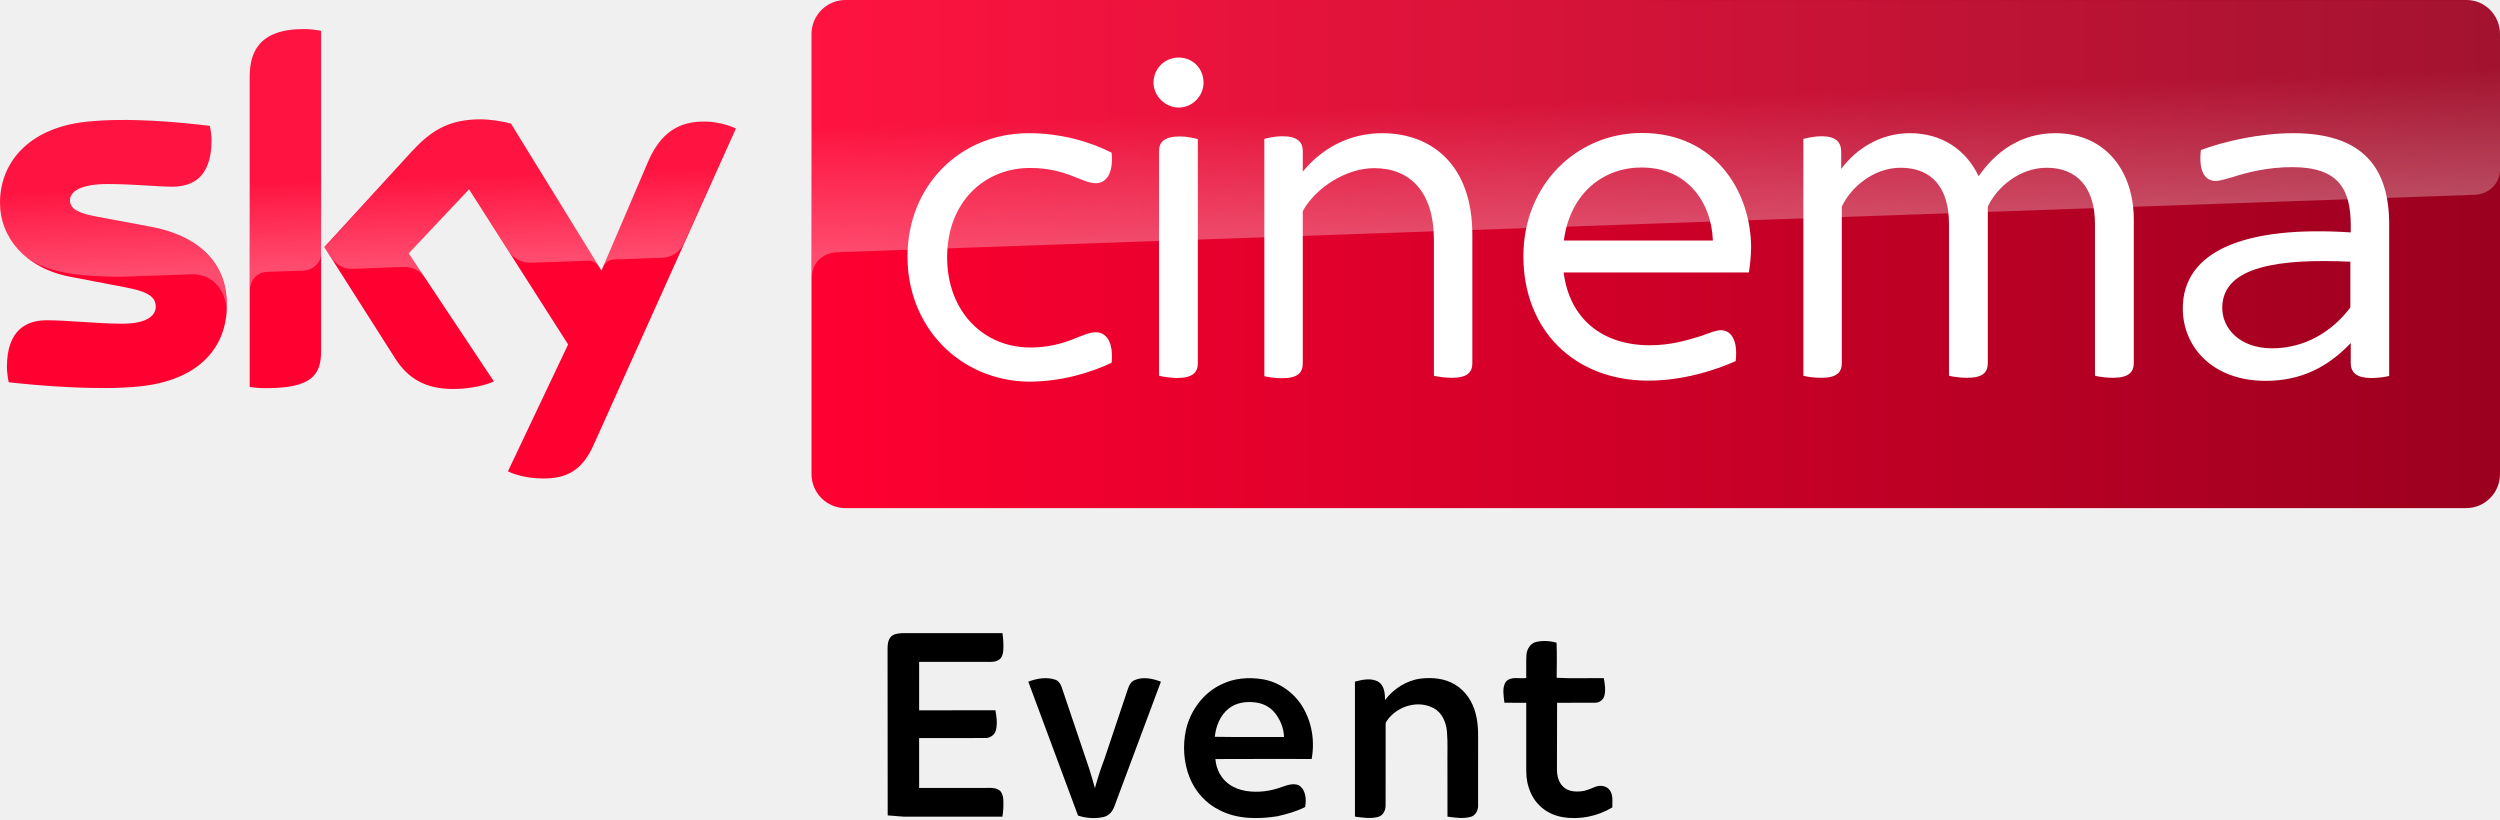
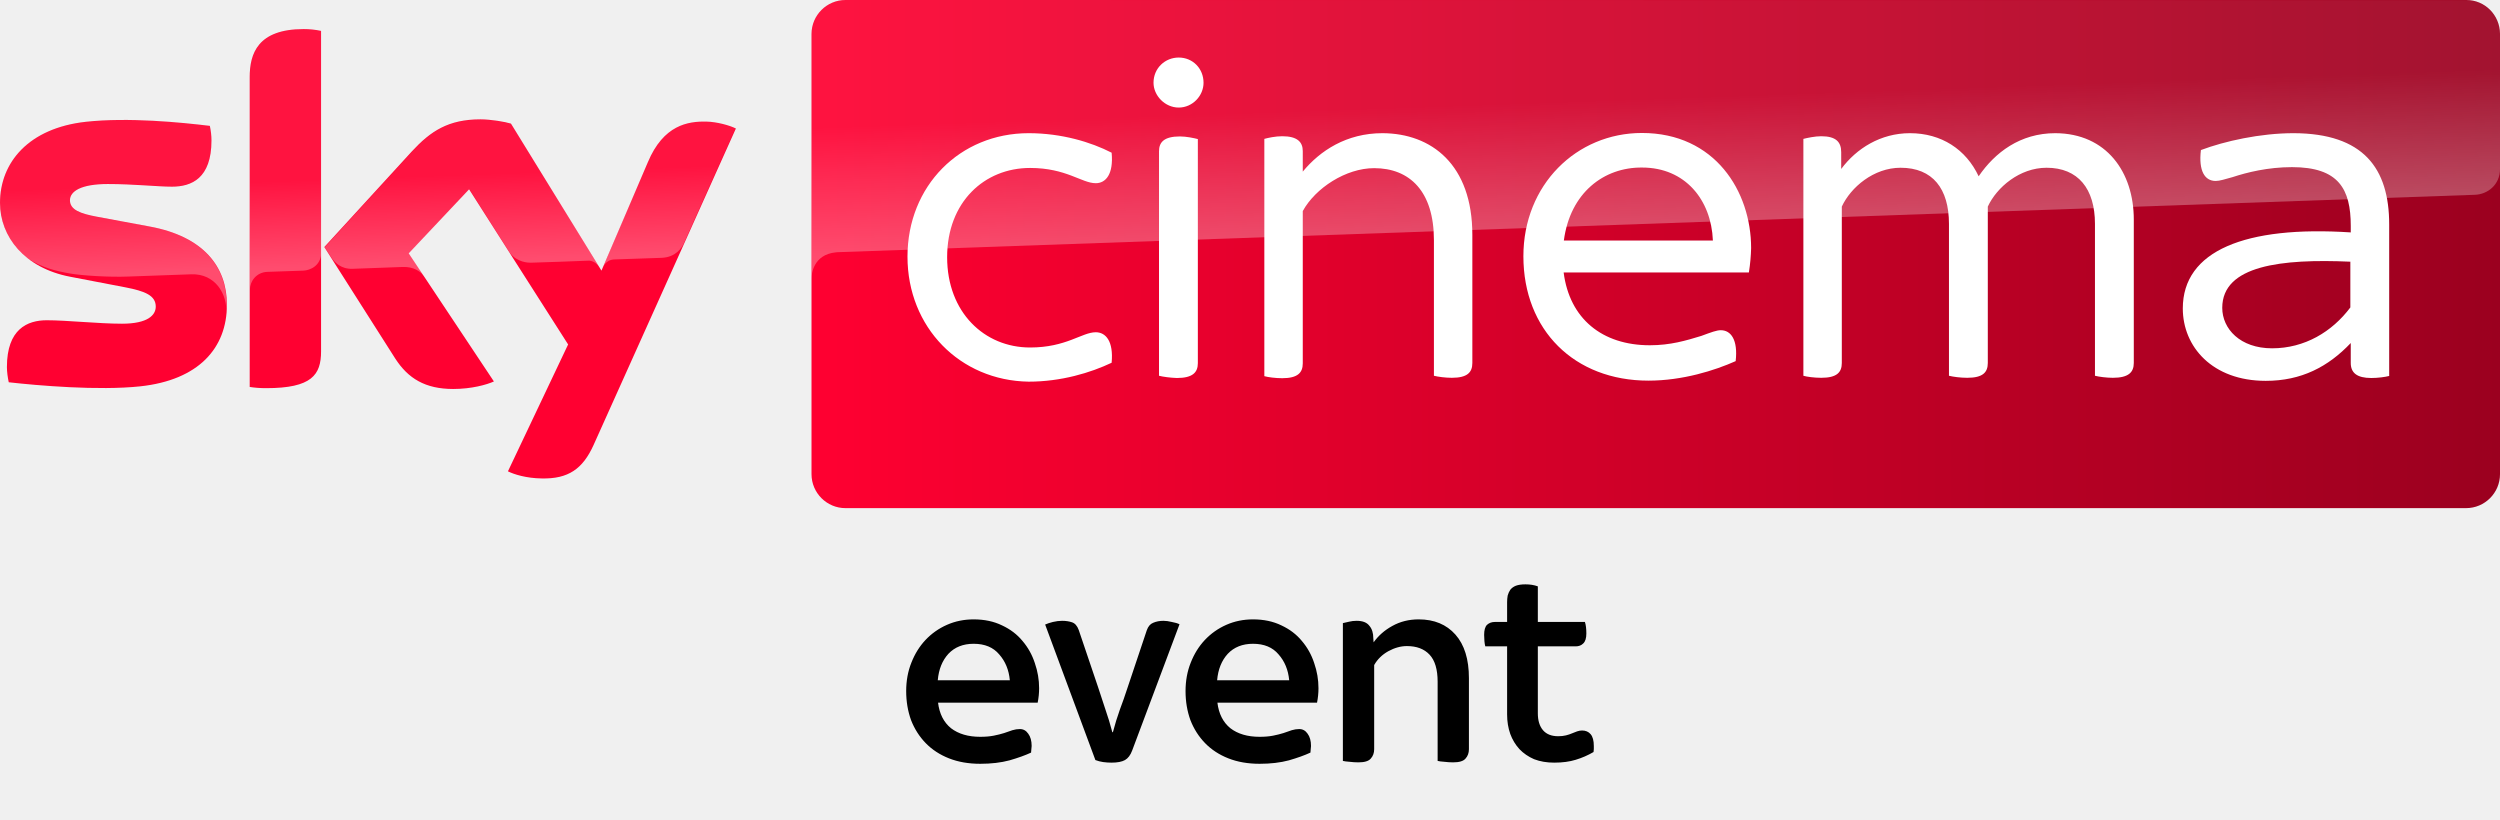
<svg xmlns="http://www.w3.org/2000/svg" viewBox="0 0 801.08 262.5">
  <g transform="translate(26.208 .743)">
    <g transform="matrix(.65155 0 0 .65155 -36.04599 -108.1837)">
      <path d="M126.7 314.7c0 21.5-14 37.1-42.6 40.2-20.6 2.2-50.5-.4-64.7-2-.5-2.3-.9-5.2-.9-7.5 0-18.7 10.1-23 19.6-23 9.9 0 25.5 1.7 37 1.7 12.8 0 16.6-4.3 16.6-8.4 0-5.4-5.1-7.6-15-9.5L49.6 301c-22.5-4.3-34.5-19.8-34.5-36.3 0-20 14.2-36.8 42.2-39.9 21.1-2.3 46.9.3 61 2 .5 2.4.8 4.7.8 7.2 0 18.7-9.9 22.7-19.4 22.7-7.3 0-18.6-1.3-31.6-1.3-13.2 0-18.6 3.6-18.6 8 0 4.7 5.2 6.6 13.4 8.1l25.8 4.8c26.6 4.9 38 19.9 38 38.4m46.3 23c0 11.5-4.5 18.1-27 18.1-3 0-5.6-.2-8.1-.6V202.9c0-11.6 3.9-23.7 26.6-23.7 2.9 0 5.8.3 8.5.9zm91.9 59c3 1.5 9 3.4 16.6 3.5 13.1.3 20.2-4.7 25.5-16.4l70-155.7c-2.9-1.5-9.3-3.3-14.5-3.4-9-.2-21.1 1.6-28.8 20L310.9 298l-44.5-72.3c-2.9-.9-9.9-2.1-15-2.1-15.8 0-24.5 5.8-33.6 15.6l-43.2 47.2 34.8 54.7c6.4 10 14.9 15.1 28.6 15.1 9 0 16.5-2.1 20-3.7l-41.9-63 29.7-31.5 48.7 76.3z" fill="#ff0031" />
      <linearGradient id="A" x1="414.37" x2="1244.631" y1="289.839" y2="289.839" gradientUnits="userSpaceOnUse">
        <stop stop-color="#ff0031" offset="0" />
        <stop stop-color="#9b001f" offset="1" />
      </linearGradient>
      <path d="M1228 164.9H430.9c-9.2 0-16.7 7.5-16.7 16.7v216.5c0 9.2 7.5 16.7 16.7 16.7h797c9.2 0 16.7-7.5 16.7-16.7V181.5c-.1-9.2-7.4-16.6-16.6-16.6" fill="url(#A)" />
      <linearGradient id="B" x1="197.483" x2="194.588" y1="295.135" y2="212.243" gradientUnits="userSpaceOnUse">
        <stop stop-color="#fff" offset="0" />
        <stop stop-color="#fff" stop-opacity=".25" offset=".515" />
      </linearGradient>
      <path d="M138 202.9v104.5c0-4.2 3.2-8.6 8.6-8.8l17.6-.6c3.5-.1 8.8-2.5 8.9-8.9v-109c-2.7-.6-5.6-.9-8.5-.9-22.7.1-26.6 12.1-26.6 23.7m80 36.4l-43.2 47.2 3.5 5.4c1.5 2 4.4 5.4 10.2 5.2l24.6-.9c5.4-.2 8.8 2.1 10.9 4.9l-7.7-11.6L246 258l19.9 31.3c3.6 4.7 9 4.8 10.2 4.8 1 0 27.2-.9 28.3-1 1.8-.1 3.9.9 5.5 3.2l-43.3-70.4c-2.9-.9-9.9-2.1-15-2.1-15.8-.1-24.5 5.6-33.6 15.5M57.3 224.8c-28 3.1-42.2 19.8-42.2 39.9 0 10.3 4.7 20.2 13.7 27.3 6.8 4.5 13.8 6.2 20.7 7.4 5.7 1 19 1.9 28.9 1.5l30.8-1.1c11.6-.4 17.8 9.5 17.2 19.4v-.5c.1-1.3.2-2.6.2-3.9 0-18.5-11.4-33.6-37.9-38.5l-25.8-4.8c-8.3-1.4-13.4-3.4-13.4-8.1 0-4.4 5.5-8.1 18.6-8.1 13 0 24.3 1.3 31.6 1.3 9.5 0 19.4-4 19.4-22.7 0-2.5-.3-4.8-.8-7.2-10.1-1.2-26.3-2.9-42.4-2.9-6.3.1-12.6.4-18.6 1m276.2 19.9l-22.1 52.1c0-.1 1.4-4.1 5.7-4.3l23.4-.8c7.1-.3 9.9-5.1 10.7-6.7l25.6-57.1c-2.9-1.5-9.3-3.3-14.5-3.4h-1.1c-8.9.1-20.3 2.5-27.7 20.2" fill="url(#B)" opacity=".3" enable-background="new" />
      <linearGradient id="C" x1="830.555" x2="826.25" y1="276.73" y2="153.473" gradientUnits="userSpaceOnUse">
        <stop stop-color="#fff" offset="0" />
        <stop stop-color="#fff" stop-opacity=".25" offset=".515" />
      </linearGradient>
      <path d="M430.9 164.9c-9.2 0-16.7 7.5-16.7 16.7v120.2c0-1.8.7-11.7 12-12.8 0 0 .6-.1 1.6-.1l804.4-28.2c6.3-.2 12.4-4.9 12.4-12.7v-66.3c0-9.2-7.5-16.7-16.7-16.7z" fill="url(#C)" opacity=".3" enable-background="new" />
      <g fill="#fff">
        <path d="M1190.1 275.3v74.5c-2 .5-5.4 1-8.8 1-7 0-10.1-2.5-10.1-7.4v-9.8c-11.1 11.7-24.3 18.6-41.8 18.6-26.3 0-40.8-16.8-40.8-35.6 0-28.4 30.7-40.8 82.6-37.4V276c0-18.1-5.9-28.9-28.9-28.9-11.9 0-22.2 2.6-29.2 4.9-3.6 1-6.4 1.9-8.3 1.9-5.4 0-8.5-4.9-7.3-15.2 11.7-4.4 29.2-8.3 45.6-8.3 34.3.1 47 17.2 47 44.9m-19.1 40.8v-22.5c-33.8-1.5-63 1.8-63 22.7 0 10.3 8.8 19.9 24.5 19.9 16 0 29.5-8.1 38.5-20.1m-709.6-25c0-34.8 25.8-60.7 59.6-60.7 16.2 0 30.7 4.4 40.8 9.6 1 10.6-2.9 15-7.8 15-6.9 0-14.5-7.5-32.3-7.5-22.5 0-40.8 16.8-40.8 43.9s18.3 44.4 40.8 44.4c17.8 0 25.5-7.5 32.3-7.5 4.9 0 8.8 4.4 7.8 15-10.3 4.9-24.8 9.3-40.8 9.3-33.8-.5-59.6-26.7-59.6-61.5m413.8 7.8h-91.1c2.9 22.7 18.9 35.8 42.4 35.8 10.1 0 17.8-2.3 25.3-4.6 4.9-1.8 7.5-2.8 9.6-2.8 4.9 0 8.5 4.6 7.3 15.2-10.3 4.6-26.1 9.6-42.9 9.6-36.4 0-61.5-24.8-61.5-61.2 0-35.1 26.1-60.6 58.3-60.6 35.9 0 53.7 28.7 53.7 56.6-.1 3.7-.4 7.6-1.1 12m-91-15.7h73.3c-.8-20.1-13.7-35.9-34.8-35.9-18.8-.2-35.4 12.4-38.5 35.9m-201.8-77.6c0-7.2 5.7-12.4 12.4-12.4 6.9 0 12.2 5.4 12.2 12.4 0 6.4-5.4 12.2-12.2 12.2s-12.4-5.9-12.4-12.2m2.7 144.1V239.3c0-4.4 2.4-7.3 10.3-7.3 3.1 0 6.9.8 8.8 1.3v110.2c0 4.6-2.6 7.3-10.3 7.3-3.2-.1-6.9-.6-8.8-1.1" />
        <path d="M1064.5 272.9v70.5c0 4.6-2.6 7.3-10.3 7.3-3.1 0-6.9-.5-8.8-1V275c0-17.3-8.3-27.6-23.8-27.6-13.2 0-24.5 9.6-28.9 19.1v76.9c0 4.6-2.4 7.3-10.1 7.3-3.4 0-7-.5-9-1V275c0-17.3-8-27.6-23.8-27.6-13.2 0-24.5 9.6-28.9 19.1v76.9c0 4.6-2.4 7.3-10.1 7.3-3.4 0-7.2-.5-8.8-1V233.2c2-.5 5.7-1.3 8.8-1.3 7.3 0 9.8 2.9 9.8 7.8v8.3c7.5-10.1 19.4-17.6 33.8-17.6 15.5 0 27.6 8 33.8 21.2 8-11.7 20.4-21.2 37.7-21.2 25.2.1 38.6 19.2 38.6 42.5m-325.3 7.5v63c0 4.6-2.4 7.3-10.1 7.3-3.1 0-6.9-.5-8.8-1V283c0-24-11.9-35.4-29.4-35.4-13.9 0-28.9 9.8-35.1 21.1v74.9c0 4.6-2.5 7.3-10.1 7.3-3.4 0-7-.5-8.8-1V233.2c1.8-.5 5.4-1.3 8.8-1.3 7.5 0 10.1 2.9 10.1 7.3v10.1c8.5-10.3 21.5-18.9 39.2-18.9 24.1.1 44.2 15.4 44.2 50" />
      </g>
    </g>
-     <path d="M279.22 202.126h-15.787c-1.233.049-2.565.075-3.651.734-1.289.855-1.566 2.551-1.586 3.983l.039 53.693 5.197.412 31.573-.013c.287-1.922.405-3.876.248-5.817-.131-1.06-.496-2.274-1.517-2.799-1.168-.718-2.574-.601-3.882-.591h-21.539l-.007-15.978 21.209-.004c1.566.046 3.119-1.077 3.432-2.636.46-2.062.199-4.205-.193-6.254-8.15.01-16.296-.004-24.445.007l.004-15.519h21.539c1.308.01 2.715.128 3.883-.59 1.021-.525 1.386-1.739 1.517-2.8.157-1.941.039-3.895-.248-5.817l-15.787-.014zm24.072 15.565c2.729-1.056 5.825-1.581 8.671-.635 1.013.35 1.64 1.33 1.99 2.294l8.855 26.222c.666 2.06 1.244 4.149 1.832 6.231a101.23 101.23 0 0 1 3.03-9.304l7.541-22.496c.373-1.112.931-2.31 2.086-2.782 2.717-1.226 5.809-.543 8.485.47l-14.898 39.924c-.541 1.594-1.762 3.076-3.475 3.433-2.693.607-5.561.396-8.182-.455l-15.935-42.902zm62 .815c4.007-1.979 8.633-2.303 12.997-1.612 5.246.869 9.995 4.146 12.779 8.662 3.095 4.993 4.088 11.15 3.014 16.902-10.281.007-20.562-.039-30.84.023.23 3.15 1.791 6.281 4.425 8.094 1.58 1.158 3.484 1.804 5.405 2.128 3.779.59 7.676.116 11.257-1.201 1.807-.616 3.864-1.447 5.723-.581 2.225 1.489 2.388 4.561 1.937 6.949-2.813 1.414-5.895 2.274-8.964 2.958-6.151.951-12.808.96-18.456-1.985-4.377-2.122-7.825-5.985-9.6-10.498-1.937-4.86-2.238-10.313-1.119-15.404 1.476-6.157 5.626-11.767 11.442-14.437m2.251 7.767c-2.767 2.17-4.146 5.658-4.484 9.08 7.388.136 14.784.007 22.174.065-.068-2.927-1.268-5.785-3.169-7.994-1.509-1.775-3.751-2.832-6.047-3.092-2.92-.36-6.115.049-8.474 1.94zm50.075-2.71c2.741-3.628 6.877-6.281 11.423-6.867 3.684-.426 7.607-.072 10.859 1.844 3.511 2.027 5.872 5.679 6.779 9.582.992 3.703.71 7.561.747 11.351l-.004 18.054c-.02 1.473-.871 3.101-2.388 3.484-2.423.665-4.978.246-7.424-.075l-.01-16.211c-.065-3.687.154-7.385-.157-11.059-.269-2.914-1.52-6.032-4.231-7.464-4.987-2.741-11.655-.694-14.881 3.819-.243.377-.57.76-.534 1.234l-.017 26.255c-.02 1.516-.907 3.166-2.476 3.534-2.407.606-4.925.222-7.342-.115l-.004-43.245c2.411-.664 5.197-1.26 7.509.026 1.952 1.226 2.096 3.78 2.149 5.853zm48.345-18.591c2.162-.519 4.457-.356 6.599.203.15 3.751.08 7.513.033 11.268 5.022.286 10.071.05 15.106.12.306 1.849.669 3.778.183 5.634-.326 1.343-1.677 2.302-3.05 2.238l-12.106.02-.037 21.272c-.039 2.072.516 4.273 2.092 5.717 1.51 1.407 3.732 1.58 5.694 1.367 1.609-.146 3.073-.878 4.567-1.45 1.573-.615 3.621-.299 4.619 1.167 1.084 1.603.758 3.635.762 5.458-4.745 2.831-10.459 4.031-15.927 3.1-2.744-.455-5.378-1.706-7.357-3.672-2.118-2.032-3.415-4.806-3.974-7.663-.412-2.085-.309-4.224-.316-6.339l-.004-18.954c-2.331-.023-4.663.03-6.994-.03-.219-2.169-.792-4.606.372-6.595 1.616-2.009 4.423-1.014 6.625-1.301.039-2.458-.083-4.922.06-7.38.116-1.816 1.194-3.705 3.053-4.181z" />
+     <path d="M287.898 244.001q-5.612 0-10.028-1.748-4.416-1.748-7.452-4.876-3.036-3.128-4.692-7.36-1.564-4.324-1.564-9.292 0-4.968 1.656-9.108 1.656-4.232 4.508-7.268 2.944-3.128 6.9-4.876 3.956-1.748 8.556-1.748 5.152 0 9.108 1.932 3.956 1.84 6.532 4.968 2.668 3.128 3.956 7.084 1.38 3.956 1.38 8.096 0 2.3-.46 4.6h-31.924q.644 5.336 4.14 8.188 3.588 2.76 9.384 2.76 2.484 0 4.324-.368 1.84-.368 3.312-.828 1.472-.552 2.668-.92 1.196-.368 2.392-.368 1.656 0 2.668 1.472 1.104 1.472 1.104 3.956 0 .46-.092 1.012 0 .552-.092 1.104-2.76 1.288-6.9 2.484-4.14 1.104-9.384 1.104zm9.476-26.772q-.46-4.968-3.404-8.28-2.852-3.404-8.188-3.404-5.06 0-8.096 3.22-2.944 3.22-3.404 8.464zm32.568 26.404q-1.288 0-2.668-.184-1.288-.184-2.484-.644l-16.1-43.424q1.012-.46 2.484-.828 1.564-.368 2.944-.368 1.748 0 3.128.46 1.472.46 2.208 2.484l6.164 18.216q1.288 3.864 2.392 7.268 1.196 3.404 2.208 7.268h.184q1.012-3.864 2.208-7.176 1.288-3.404 2.576-7.36l6.072-18.124q.644-1.84 2.024-2.392 1.472-.644 3.312-.644 1.196 0 2.668.368 1.564.276 2.484.736l-15.18 40.48q-.828 2.208-2.3 3.036-1.472.828-4.324.828zm47.472.368q-5.612 0-10.028-1.748-4.416-1.748-7.452-4.876-3.036-3.128-4.692-7.36-1.564-4.324-1.564-9.292 0-4.968 1.656-9.108 1.656-4.232 4.508-7.268 2.944-3.128 6.9-4.876 3.956-1.748 8.556-1.748 5.152 0 9.108 1.932 3.956 1.84 6.532 4.968 2.668 3.128 3.956 7.084 1.38 3.956 1.38 8.096 0 2.3-.46 4.6H363.89q.644 5.336 4.14 8.188 3.588 2.76 9.384 2.76 2.484 0 4.324-.368 1.84-.368 3.312-.828 1.472-.552 2.668-.92 1.196-.368 2.392-.368 1.656 0 2.668 1.472 1.104 1.472 1.104 3.956 0 .46-.092 1.012 0 .552-.092 1.104-2.76 1.288-6.9 2.484-4.14 1.104-9.384 1.104zm9.476-26.772q-.46-4.968-3.404-8.28-2.852-3.404-8.188-3.404-5.06 0-8.096 3.22-2.944 3.22-3.404 8.464zm22.172 26.312q-1.38 0-2.852-.184-1.38-.092-2.116-.276v-44.16q1.012-.276 2.024-.46 1.104-.276 2.392-.276 2.852 0 4.048 1.564 1.288 1.472 1.288 4.048l.092 1.288q2.3-3.22 5.98-5.244 3.772-2.116 8.464-2.116 7.452 0 11.776 4.876 4.324 4.876 4.324 13.984v22.724q0 1.84-1.104 3.036-1.012 1.196-3.956 1.196-1.38 0-2.852-.184-1.38-.092-2.116-.276v-25.392q0-5.888-2.576-8.648-2.576-2.76-7.268-2.76-2.944 0-5.98 1.656-2.944 1.656-4.508 4.416v26.956q0 1.84-1.104 3.036-1.012 1.196-3.956 1.196zm62.744.092q-3.588 0-6.44-1.104-2.76-1.196-4.692-3.22-1.932-2.116-2.944-4.876-1.012-2.852-1.012-6.256v-21.804h-6.992q-.184-.644-.276-1.656-.092-1.012-.092-2.024 0-2.3.92-3.22 1.012-.92 2.484-.92h3.956v-6.348q0-1.104.184-2.116.276-1.012.828-1.84.644-.828 1.748-1.288 1.196-.46 3.128-.46 2.208 0 3.956.644v11.408h15.088q.46 1.38.46 3.68 0 2.3-1.012 3.22-.92.92-2.392.92h-12.144v21.436q0 3.496 1.656 5.428 1.656 1.932 4.876 1.932 1.38 0 2.484-.276 1.104-.276 1.932-.644.92-.368 1.656-.644.828-.276 1.564-.276 1.748 0 2.76 1.196 1.012 1.196 1.012 3.772 0 .46 0 1.012 0 .46-.092.92-2.668 1.564-5.704 2.484-2.944.92-6.9.92z" />
  </g>
</svg>
